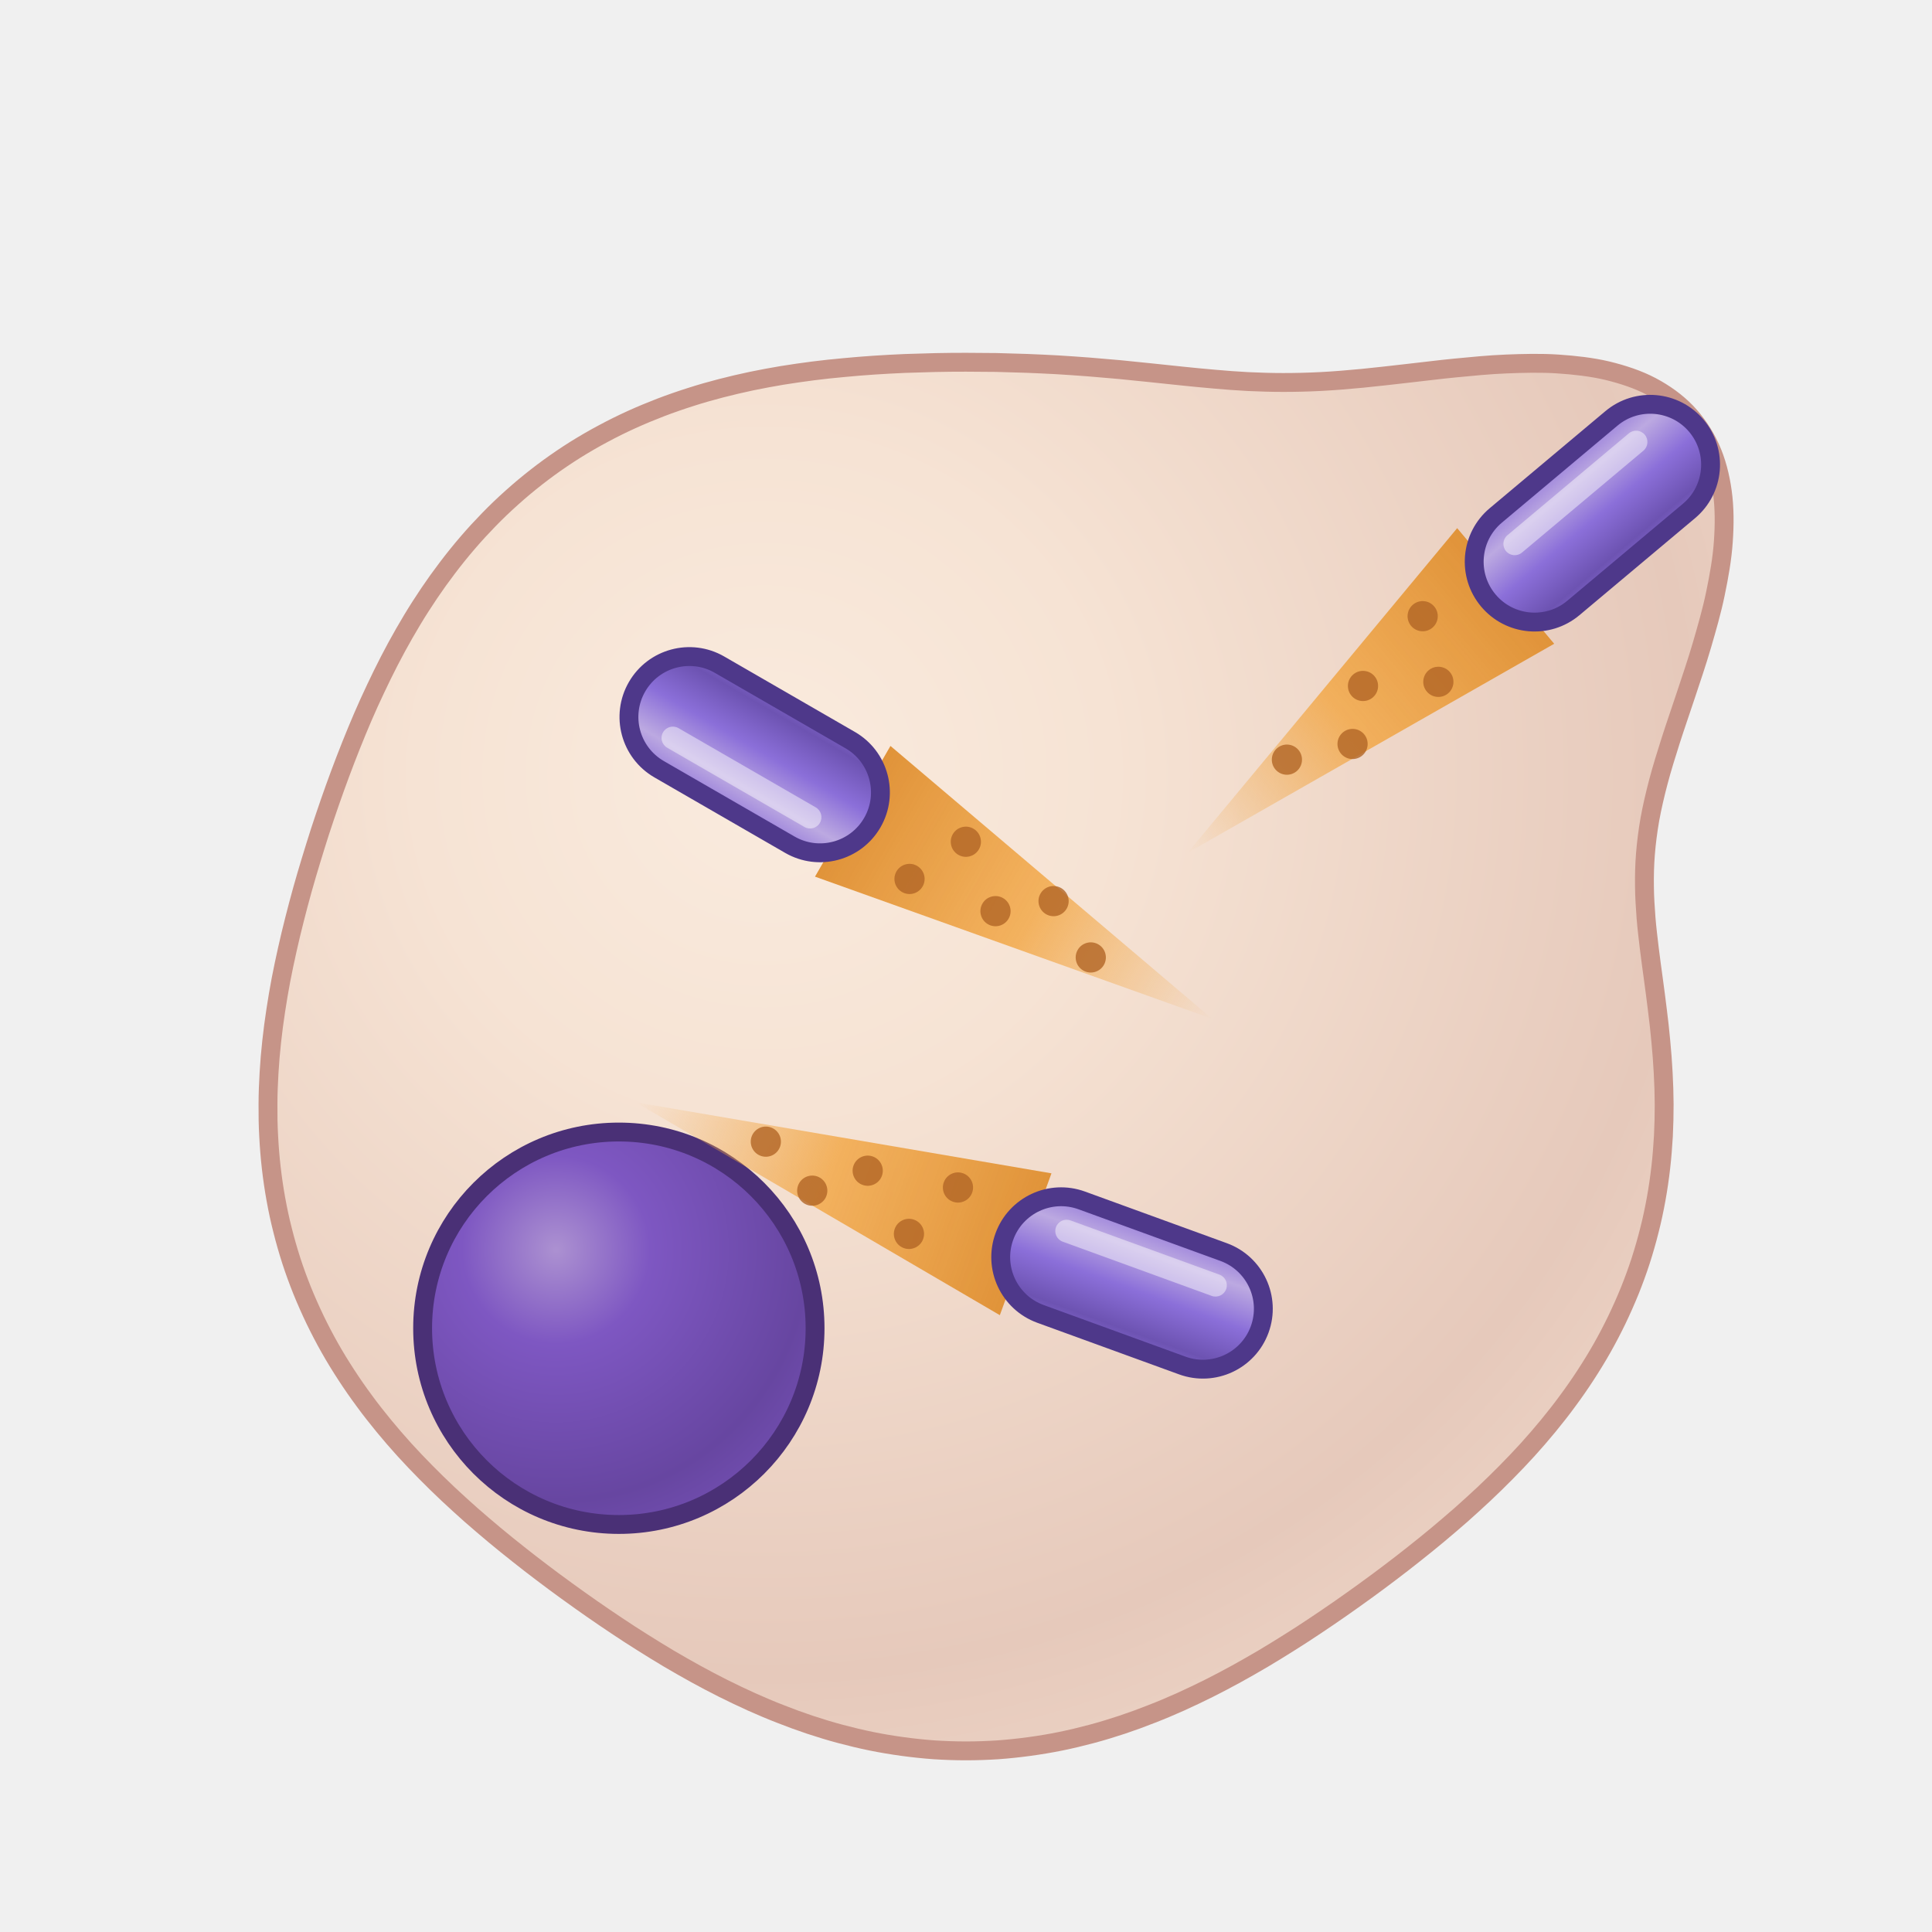
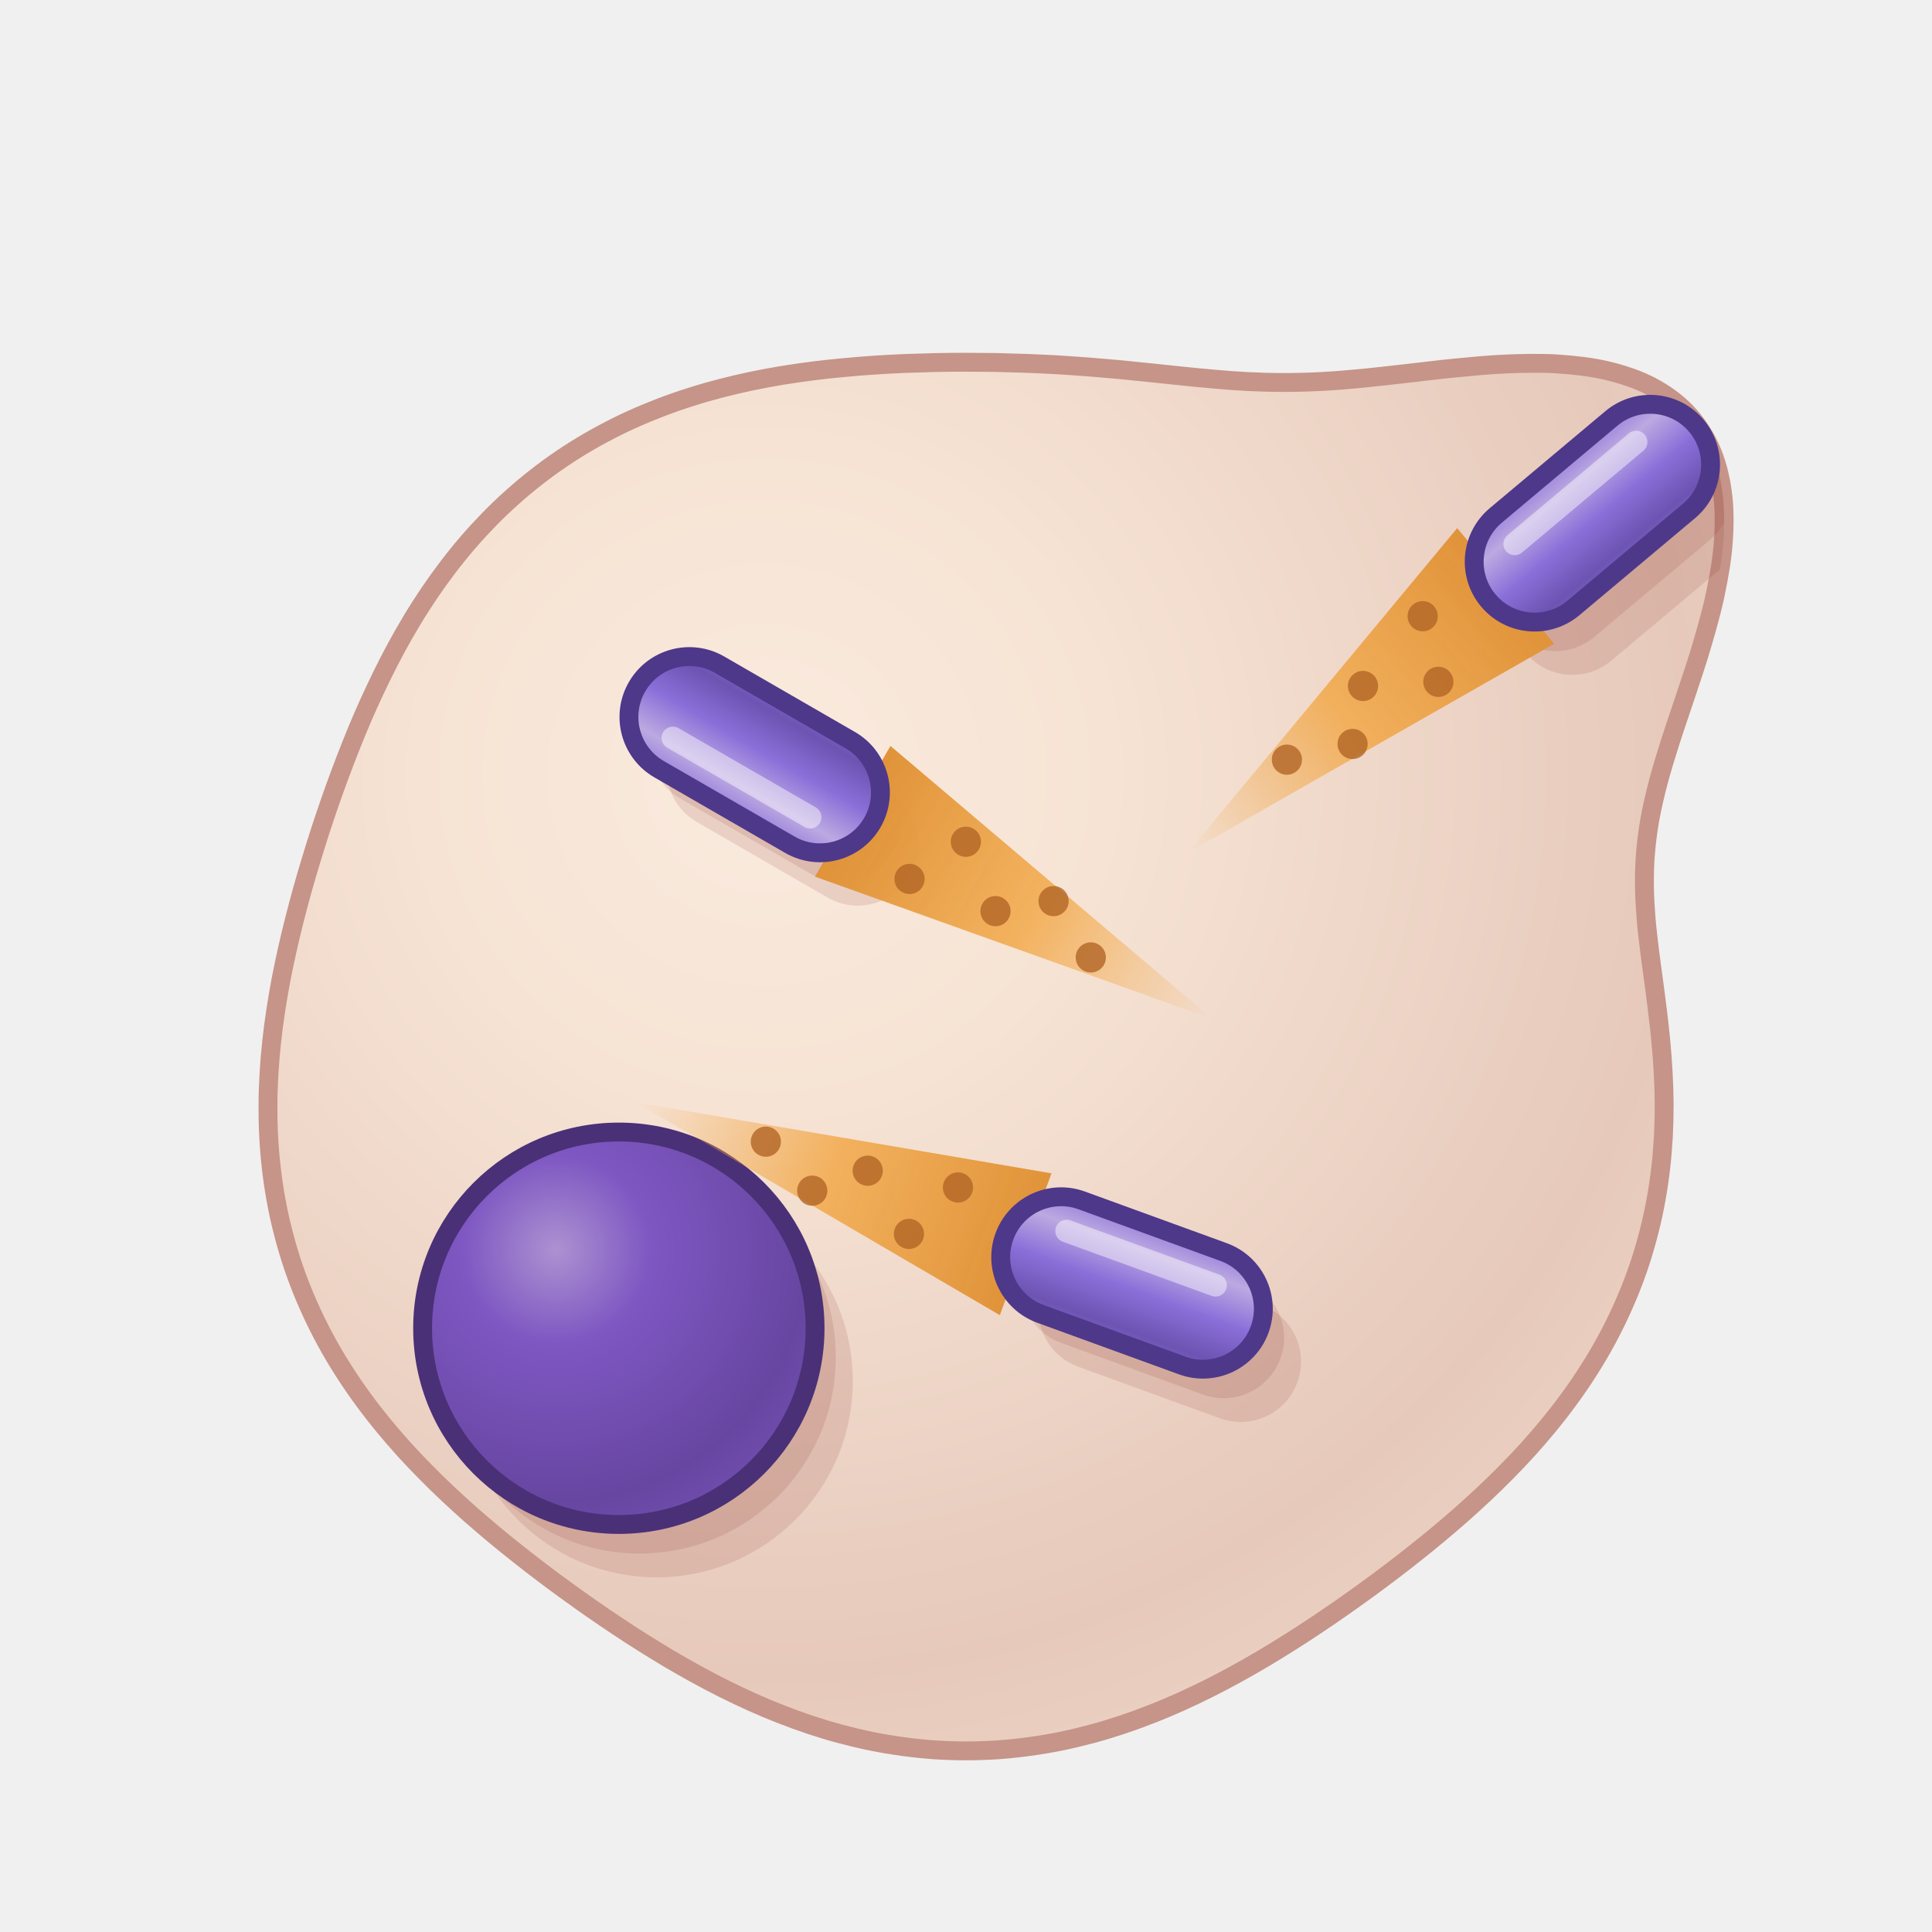
<svg xmlns="http://www.w3.org/2000/svg" viewBox="0 0 256 256" width="256" height="256" role="img" aria-labelledby="listeria-title">
  <defs>
    <radialGradient id="listeria-host" cx="0.34" cy="0.3" r="0.8">
      <stop offset="0" stop-color="#faebde" />
      <stop offset="0.3" stop-color="#F6E3D4" />
      <stop offset="0.8" stop-color="#e6c9bb" />
      <stop offset="1" stop-color="#eed6c8" />
    </radialGradient>
    <radialGradient id="listeria-nucleus" cx="0.34" cy="0.3" r="0.8">
      <stop offset="0" stop-color="#ac91d1" />
      <stop offset="0.3" stop-color="#7E57C2" />
      <stop offset="0.8" stop-color="#6746a1" />
      <stop offset="1" stop-color="#734fb2" />
    </radialGradient>
    <linearGradient id="listeria-rod" x1="0" y1="0" x2="0" y2="1">
      <stop offset="0" stop-color="#997fdb" />
      <stop offset="0.22" stop-color="#bca9e1" />
      <stop offset="0.55" stop-color="#8B6FD9" />
      <stop offset="0.88" stop-color="#6d53b2" />
      <stop offset="1" stop-color="#7c61c5" />
    </linearGradient>
    <linearGradient id="listeria-actin" x1="0" y1="0" x2="1" y2="0">
      <stop offset="0" stop-color="#F2A541" stop-opacity="0" />
      <stop offset="0.5" stop-color="#F2A541" stop-opacity="0.8" />
      <stop offset="1" stop-color="#e09339" />
    </linearGradient>
+     <clipPath id="listeria-on-host">
+       <path d="M220.07 138C220.2 139.38 220.31 140.76 220.38 142.15C220.46 143.54 220.5 144.93 220.51 146.33C220.51 147.72 220.48 149.12 220.41 150.52C220.33 151.91 220.22 153.31 220.06 154.71C219.9 156.1 219.7 157.49 219.45 158.87C219.2 160.25 218.91 161.63 218.56 162.99C218.22 164.36 217.83 165.71 217.4 167.05C216.97 168.38 216.48 169.71 215.96 171.01C215.43 172.31 214.86 173.6 214.25 174.87C213.64 176.13 212.99 177.38 212.3 178.6C211.61 179.82 210.88 181.01 210.11 182.19C209.35 183.36 208.55 184.51 207.72 185.63C206.9 186.76 206.03 187.85 205.15 188.93C204.27 190 203.36 191.05 202.43 192.08C201.5 193.1 200.55 194.1 199.58 195.08C198.61 196.06 197.63 197.02 196.63 197.96C195.63 198.9 194.62 199.81 193.6 200.72C192.57 201.62 191.54 202.5 190.5 203.37C189.46 204.24 188.4 205.09 187.34 205.93C186.29 206.77 185.22 207.59 184.15 208.4C183.07 209.22 181.99 210.02 180.9 210.81C179.81 211.6 178.71 212.38 177.61 213.15C176.5 213.92 175.39 214.68 174.26 215.43C173.14 216.18 172 216.92 170.85 217.64C169.71 218.36 168.55 219.07 167.38 219.77C166.2 220.46 165.02 221.14 163.82 221.8C162.62 222.46 161.4 223.1 160.17 223.72C158.94 224.33 157.69 224.93 156.43 225.5C155.17 226.06 153.89 226.61 152.59 227.11C151.3 227.62 149.99 228.1 148.67 228.54C147.34 228.98 146 229.39 144.65 229.75C143.3 230.11 141.93 230.44 140.56 230.72C139.19 231 137.8 231.23 136.41 231.42C135.02 231.61 133.62 231.76 132.22 231.86C130.81 231.95 129.41 232 128 232C126.59 232 125.19 231.95 123.78 231.86C122.38 231.76 120.98 231.61 119.59 231.42C118.2 231.23 116.81 231 115.44 230.72C114.07 230.44 112.7 230.11 111.35 229.75C110 229.39 108.66 228.98 107.33 228.54C106.01 228.1 104.7 227.62 103.41 227.11C102.11 226.61 100.83 226.06 99.57 225.5C98.31 224.93 97.06 224.33 95.83 223.72C94.6 223.1 93.38 222.46 92.18 221.8C90.98 221.14 89.8 220.46 88.62 219.77C87.45 219.07 86.29 218.36 85.15 217.64C84 216.92 82.86 216.18 81.74 215.43C80.61 214.68 79.5 213.92 78.39 213.15C77.29 212.38 76.19 211.6 75.1 210.81C74.01 210.02 72.93 209.22 71.85 208.4C70.78 207.59 69.71 206.77 68.66 205.93C67.6 205.09 66.54 204.24 65.5 203.37C64.46 202.5 63.43 201.62 62.4 200.72C61.38 199.81 60.37 198.9 59.37 197.96C58.37 197.02 57.39 196.06 56.42 195.08C55.45 194.1 54.5 193.1 53.57 192.08C52.64 191.05 51.73 190 50.85 188.93C49.97 187.85 49.1 186.76 48.28 185.63C47.45 184.51 46.65 183.36 45.89 182.19C45.12 181.01 44.39 179.82 43.7 178.6C43.01 177.38 42.36 176.13 41.75 174.87C41.14 173.6 40.57 172.31 40.04 171.01C39.52 169.71 39.03 168.38 38.6 167.05C38.17 165.71 37.78 164.36 37.44 162.99C37.09 161.63 36.8 160.25 36.55 158.87C36.3 157.49 36.1 156.1 35.94 154.71C35.78 153.31 35.67 151.91 35.6 150.52C35.52 149.12 35.5 147.72 35.51 146.32C35.51 144.93 35.57 143.53 35.65 142.15C35.73 140.76 35.85 139.38 36 138C36.15 136.62 36.33 135.25 36.54 133.89C36.74 132.53 36.98 131.18 37.23 129.83C37.49 128.49 37.77 127.15 38.07 125.82C38.37 124.49 38.68 123.17 39.02 121.85C39.35 120.54 39.7 119.23 40.06 117.93C40.43 116.63 40.8 115.33 41.2 114.04C41.59 112.75 41.99 111.47 42.4 110.19C42.82 108.91 43.25 107.63 43.69 106.36C44.13 105.09 44.59 103.82 45.06 102.55C45.53 101.28 46.02 100.02 46.52 98.76C47.02 97.5 47.54 96.25 48.08 94.99C48.62 93.74 49.18 92.5 49.77 91.26C50.35 90.02 50.96 88.79 51.59 87.56C52.22 86.34 52.88 85.12 53.57 83.92C54.26 82.72 54.97 81.53 55.72 80.36C56.47 79.19 57.25 78.03 58.06 76.9C58.88 75.77 59.72 74.65 60.6 73.56C61.48 72.47 62.39 71.41 63.34 70.37C64.29 69.34 65.27 68.33 66.28 67.36C67.3 66.39 68.35 65.45 69.42 64.55C70.5 63.65 71.61 62.78 72.75 61.95C73.88 61.13 75.05 60.34 76.24 59.59C77.43 58.85 78.65 58.14 79.89 57.48C81.13 56.81 82.39 56.19 83.66 55.61C84.94 55.03 86.24 54.49 87.54 53.99C88.85 53.49 90.17 53.03 91.5 52.61C92.83 52.18 94.17 51.8 95.52 51.45C96.86 51.1 98.22 50.79 99.57 50.5C100.92 50.22 102.28 49.97 103.64 49.74C105 49.52 106.36 49.33 107.72 49.15C109.08 48.98 110.44 48.83 111.8 48.71C113.15 48.58 114.51 48.47 115.86 48.38C117.21 48.29 118.56 48.22 119.91 48.16C121.26 48.11 122.61 48.07 123.96 48.04C125.31 48.01 126.65 48 128 48C129.35 48 130.69 48.01 132.04 48.03C133.39 48.06 134.74 48.1 136.09 48.15C137.44 48.2 138.79 48.27 140.14 48.34C141.5 48.42 142.86 48.52 144.22 48.62C145.58 48.73 146.95 48.85 148.32 48.97C149.69 49.1 151.07 49.25 152.46 49.39C153.84 49.53 155.23 49.69 156.65 49.83C158.06 49.97 159.48 50.12 160.94 50.24C162.39 50.37 163.86 50.48 165.38 50.56C166.89 50.63 168.44 50.68 170.05 50.68C171.67 50.68 173.32 50.64 175.06 50.55C176.8 50.46 178.6 50.31 180.5 50.13C182.39 49.95 184.37 49.71 186.43 49.48C188.49 49.26 190.64 48.97 192.84 48.76C195.03 48.55 197.32 48.32 199.59 48.23C201.85 48.14 204.2 48.08 206.43 48.23C208.66 48.38 210.92 48.63 212.98 49.12C215.04 49.62 217.04 50.28 218.79 51.2C220.53 52.12 222.13 53.26 223.44 54.62C224.74 55.98 225.82 57.59 226.62 59.35C227.42 61.11 227.94 63.11 228.22 65.18C228.51 67.25 228.51 69.51 228.35 71.76C228.2 74.01 227.78 76.37 227.3 78.67C226.83 80.96 226.15 83.3 225.5 85.53C224.85 87.76 224.09 89.97 223.4 92.06C222.71 94.15 222 96.17 221.39 98.08C220.78 100 220.21 101.82 219.75 103.57C219.29 105.31 218.91 106.96 218.62 108.55C218.34 110.15 218.15 111.67 218.03 113.15C217.91 114.64 217.88 116.07 217.9 117.48C217.91 118.9 218.01 120.27 218.11 121.65C218.22 123.02 218.39 124.37 218.55 125.73C218.71 127.09 218.91 128.44 219.09 129.8C219.27 131.16 219.46 132.52 219.62 133.89C219.79 135.25 219.95 136.62 220.07 138Z" />
+     </clipPath>
  </defs>
  <path d="M220.07 138C220.2 139.38 220.31 140.76 220.38 142.15C220.46 143.54 220.5 144.93 220.51 146.33C220.51 147.72 220.48 149.12 220.41 150.52C220.33 151.91 220.22 153.31 220.06 154.71C219.9 156.1 219.7 157.49 219.45 158.87C219.2 160.25 218.91 161.63 218.56 162.99C218.22 164.36 217.83 165.71 217.4 167.05C216.97 168.38 216.48 169.71 215.96 171.01C215.43 172.31 214.86 173.6 214.25 174.87C213.64 176.13 212.99 177.38 212.3 178.6C211.61 179.82 210.88 181.01 210.11 182.19C209.35 183.36 208.55 184.51 207.72 185.63C206.9 186.76 206.03 187.85 205.15 188.93C204.27 190 203.36 191.05 202.43 192.08C201.5 193.1 200.55 194.1 199.58 195.08C198.61 196.06 197.63 197.02 196.63 197.96C195.63 198.9 194.62 199.81 193.6 200.72C192.57 201.62 191.54 202.5 190.5 203.37C189.46 204.24 188.4 205.09 187.34 205.93C186.29 206.77 185.22 207.59 184.15 208.4C183.07 209.22 181.99 210.02 180.9 210.81C179.81 211.6 178.71 212.38 177.61 213.15C176.5 213.92 175.39 214.68 174.26 215.43C173.14 216.18 172 216.92 170.85 217.64C169.71 218.36 168.55 219.07 167.38 219.77C166.2 220.46 165.02 221.14 163.82 221.8C162.62 222.46 161.4 223.1 160.17 223.72C158.94 224.33 157.69 224.93 156.43 225.5C155.17 226.06 153.89 226.61 152.59 227.11C151.3 227.62 149.99 228.1 148.67 228.54C147.34 228.98 146 229.39 144.65 229.75C143.3 230.11 141.93 230.44 140.56 230.72C139.19 231 137.8 231.23 136.41 231.42C135.02 231.61 133.62 231.76 132.22 231.86C130.81 231.95 129.41 232 128 232C126.59 232 125.19 231.95 123.78 231.86C122.38 231.76 120.98 231.61 119.59 231.42C118.2 231.23 116.81 231 115.44 230.72C114.07 230.44 112.7 230.11 111.35 229.75C110 229.39 108.66 228.98 107.33 228.54C106.01 228.1 104.7 227.62 103.41 227.11C102.11 226.61 100.83 226.06 99.57 225.5C98.31 224.93 97.06 224.33 95.83 223.72C94.6 223.1 93.38 222.46 92.18 221.8C90.98 221.14 89.8 220.46 88.62 219.77C87.45 219.07 86.29 218.36 85.15 217.64C84 216.92 82.86 216.18 81.74 215.43C80.61 214.68 79.5 213.92 78.39 213.15C77.29 212.38 76.19 211.6 75.1 210.81C74.01 210.02 72.93 209.22 71.85 208.4C70.78 207.59 69.71 206.77 68.66 205.93C67.6 205.09 66.54 204.24 65.5 203.37C64.46 202.5 63.43 201.62 62.4 200.72C61.38 199.81 60.37 198.9 59.37 197.96C58.37 197.02 57.39 196.06 56.42 195.08C55.45 194.1 54.5 193.1 53.57 192.08C52.64 191.05 51.73 190 50.85 188.93C49.97 187.85 49.1 186.76 48.28 185.63C47.45 184.51 46.65 183.36 45.89 182.19C45.12 181.01 44.39 179.82 43.7 178.6C43.01 177.38 42.36 176.13 41.75 174.87C41.14 173.6 40.57 172.31 40.04 171.01C39.52 169.71 39.03 168.38 38.6 167.05C38.17 165.71 37.78 164.36 37.44 162.99C37.09 161.63 36.8 160.25 36.55 158.87C36.3 157.49 36.1 156.1 35.94 154.71C35.78 153.31 35.67 151.91 35.6 150.52C35.52 149.12 35.5 147.72 35.51 146.32C35.51 144.93 35.57 143.53 35.65 142.15C35.73 140.76 35.85 139.38 36 138C36.15 136.62 36.33 135.25 36.54 133.89C36.74 132.53 36.98 131.18 37.23 129.83C37.49 128.49 37.77 127.15 38.07 125.82C38.37 124.49 38.68 123.17 39.02 121.85C39.35 120.54 39.7 119.23 40.06 117.93C40.43 116.63 40.8 115.33 41.2 114.04C41.59 112.75 41.99 111.47 42.4 110.19C42.82 108.91 43.25 107.63 43.69 106.36C44.13 105.09 44.59 103.82 45.06 102.55C45.53 101.28 46.02 100.02 46.52 98.76C47.02 97.5 47.54 96.25 48.08 94.99C48.62 93.74 49.18 92.5 49.77 91.26C50.35 90.02 50.96 88.79 51.59 87.56C52.22 86.34 52.88 85.12 53.57 83.92C54.26 82.72 54.97 81.53 55.72 80.36C56.47 79.19 57.25 78.03 58.06 76.9C58.88 75.77 59.72 74.65 60.6 73.56C61.48 72.47 62.39 71.41 63.34 70.37C64.29 69.34 65.27 68.33 66.28 67.36C67.3 66.39 68.35 65.45 69.42 64.55C70.5 63.65 71.61 62.78 72.75 61.95C73.88 61.13 75.05 60.34 76.24 59.59C77.43 58.85 78.65 58.14 79.89 57.48C81.13 56.81 82.39 56.19 83.66 55.61C84.94 55.03 86.24 54.49 87.54 53.99C88.85 53.49 90.17 53.03 91.5 52.61C92.83 52.18 94.17 51.8 95.52 51.45C96.86 51.1 98.22 50.79 99.57 50.5C100.92 50.22 102.28 49.97 103.64 49.74C105 49.52 106.36 49.33 107.72 49.15C109.08 48.98 110.44 48.83 111.8 48.71C113.15 48.58 114.51 48.47 115.86 48.38C117.21 48.29 118.56 48.22 119.91 48.16C121.26 48.11 122.61 48.07 123.96 48.04C125.31 48.01 126.65 48 128 48C129.35 48 130.69 48.01 132.04 48.03C133.39 48.06 134.74 48.1 136.09 48.15C137.44 48.2 138.79 48.27 140.14 48.34C141.5 48.42 142.86 48.52 144.22 48.62C145.58 48.73 146.95 48.85 148.32 48.97C149.69 49.1 151.07 49.25 152.46 49.39C153.84 49.53 155.23 49.69 156.65 49.83C158.06 49.97 159.48 50.12 160.94 50.24C162.39 50.37 163.86 50.48 165.38 50.56C166.89 50.63 168.44 50.68 170.05 50.68C171.67 50.68 173.32 50.64 175.06 50.55C176.8 50.46 178.6 50.31 180.5 50.13C182.39 49.95 184.37 49.71 186.43 49.48C188.49 49.26 190.64 48.97 192.84 48.76C195.03 48.55 197.32 48.32 199.59 48.23C201.85 48.14 204.2 48.08 206.43 48.23C208.66 48.38 210.92 48.63 212.98 49.12C215.04 49.62 217.04 50.28 218.79 51.2C220.53 52.12 222.13 53.26 223.44 54.62C224.74 55.98 225.82 57.59 226.62 59.35C227.42 61.11 227.94 63.11 228.22 65.18C228.51 67.25 228.51 69.51 228.35 71.76C228.2 74.01 227.78 76.37 227.3 78.67C226.83 80.96 226.15 83.3 225.5 85.53C224.85 87.76 224.09 89.97 223.4 92.06C222.71 94.15 222 96.17 221.39 98.08C220.78 100 220.21 101.82 219.75 103.57C219.29 105.31 218.91 106.96 218.62 108.55C218.34 110.15 218.15 111.67 218.03 113.15C217.91 114.64 217.88 116.07 217.9 117.48C217.91 118.9 218.01 120.27 218.11 121.65C218.22 123.02 218.39 124.37 218.55 125.73C218.71 127.09 218.91 128.44 219.09 129.8C219.27 131.16 219.46 132.52 219.62 133.89C219.79 135.25 219.95 136.62 220.07 138Z" fill="url(#listeria-host)" stroke="#c69488" stroke-width="2.5" />
+   <g clip-path="url(#listeria-on-host)">
+     <g transform="translate(2.75 3.85)">
+       <circle cx="82" cy="176" r="26" fill="#862921" opacity="0.13" />
+     </g>
+     <g transform="translate(5 7)">
+       <circle cx="82" cy="176" r="26" fill="#862921" opacity="0.13" />
+     </g>
+     <g transform="translate(2.75 3.85)">
+       <rect x="-18" y="-8" width="36" height="16" rx="8" transform="translate(211 68) rotate(-40)" fill="#862921" opacity="0.13" />
+     </g>
+     <g transform="translate(5 7)">
+       <rect x="-18" y="-8" width="36" height="16" rx="8" transform="translate(211 68) rotate(-40)" fill="#862921" opacity="0.13" />
+     </g>
+     <g transform="translate(2.75 3.85)">
+       <rect x="-18" y="-8" width="36" height="16" rx="8" transform="translate(100 100) rotate(-150)" fill="#862921" opacity="0.13" />
+     </g>
+     <g transform="translate(5 7)">
+       <rect x="-18" y="-8" width="36" height="16" rx="8" transform="translate(100 100) rotate(-150)" fill="#862921" opacity="0.13" />
+     </g>
+     <g transform="translate(2.75 3.85)">
+       <rect x="-18" y="-8" width="36" height="16" rx="8" transform="translate(150 170) rotate(20)" fill="#862921" opacity="0.13" />
+     </g>
+     <g transform="translate(5 7)">
+       <rect x="-18" y="-8" width="36" height="16" rx="8" transform="translate(150 170) rotate(20)" fill="#862921" opacity="0.13" />
+     </g>
+   </g>
  <circle cx="82" cy="176" r="26" fill="url(#listeria-nucleus)" stroke="#4a3076" stroke-width="2.5" />
  <g transform="translate(211 68) rotate(-40)">
    <path d="M-15 -10L-70 0L-15 10Z" fill="url(#listeria-actin)" />
    <circle cx="-26" cy="-4" r="2" fill="#b26525" opacity="0.8" />
    <circle cx="-30" cy="4" r="2" fill="#b26525" opacity="0.8" />
    <circle cx="-38" cy="-2" r="2" fill="#b26525" opacity="0.8" />
    <circle cx="-44" cy="3" r="2" fill="#b26525" opacity="0.8" />
    <circle cx="-52" cy="-1" r="2" fill="#b26525" opacity="0.8" />
    <rect x="-18" y="-8" width="36" height="16" rx="8" fill="url(#listeria-rod)" stroke="#4e388a" stroke-width="2.5" />
    <rect x="-12" y="-5" width="24" height="3" rx="1.5" fill="#fff" opacity="0.45" />
  </g>
  <g transform="translate(100 100) rotate(-150)">
    <path d="M-15 -10L-70 0L-15 10Z" fill="url(#listeria-actin)" />
    <circle cx="-26" cy="-4" r="2" fill="#b26525" opacity="0.8" />
    <circle cx="-30" cy="4" r="2" fill="#b26525" opacity="0.8" />
    <circle cx="-38" cy="-2" r="2" fill="#b26525" opacity="0.8" />
    <circle cx="-44" cy="3" r="2" fill="#b26525" opacity="0.8" />
    <circle cx="-52" cy="-1" r="2" fill="#b26525" opacity="0.8" />
    <rect x="-18" y="-8" width="36" height="16" rx="8" fill="url(#listeria-rod)" stroke="#4e388a" stroke-width="2.5" />
    <rect x="-12" y="-5" width="24" height="3" rx="1.5" fill="#fff" opacity="0.45" />
  </g>
  <g transform="translate(150 170) rotate(20)">
    <path d="M-15 -10L-70 0L-15 10Z" fill="url(#listeria-actin)" />
    <circle cx="-26" cy="-4" r="2" fill="#b26525" opacity="0.8" />
    <circle cx="-30" cy="4" r="2" fill="#b26525" opacity="0.8" />
    <circle cx="-38" cy="-2" r="2" fill="#b26525" opacity="0.8" />
    <circle cx="-44" cy="3" r="2" fill="#b26525" opacity="0.8" />
    <circle cx="-52" cy="-1" r="2" fill="#b26525" opacity="0.8" />
    <rect x="-18" y="-8" width="36" height="16" rx="8" fill="url(#listeria-rod)" stroke="#4e388a" stroke-width="2.5" />
    <rect x="-12" y="-5" width="24" height="3" rx="1.5" fill="#fff" opacity="0.45" />
  </g>
</svg>
